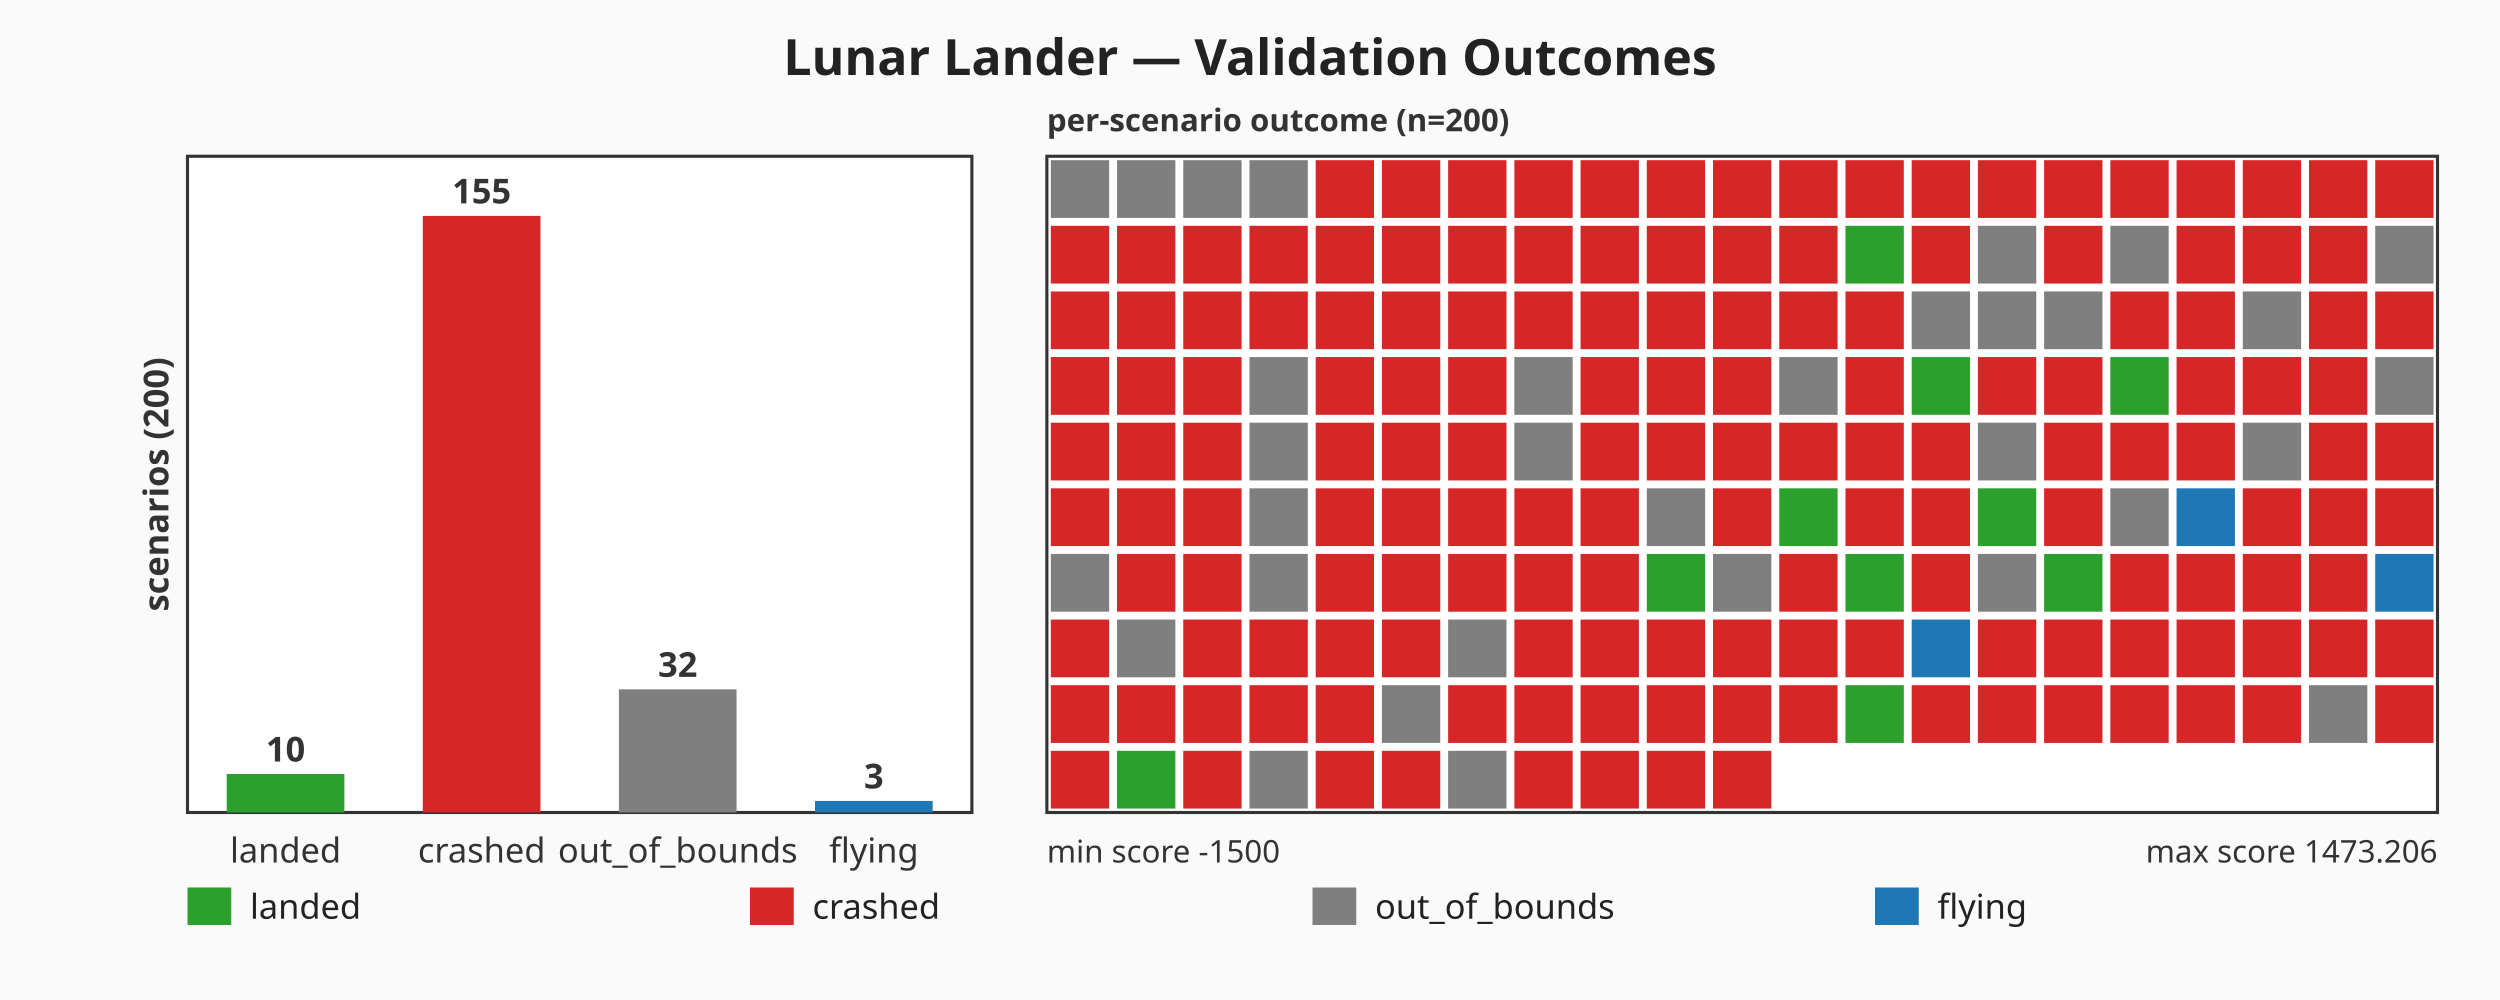
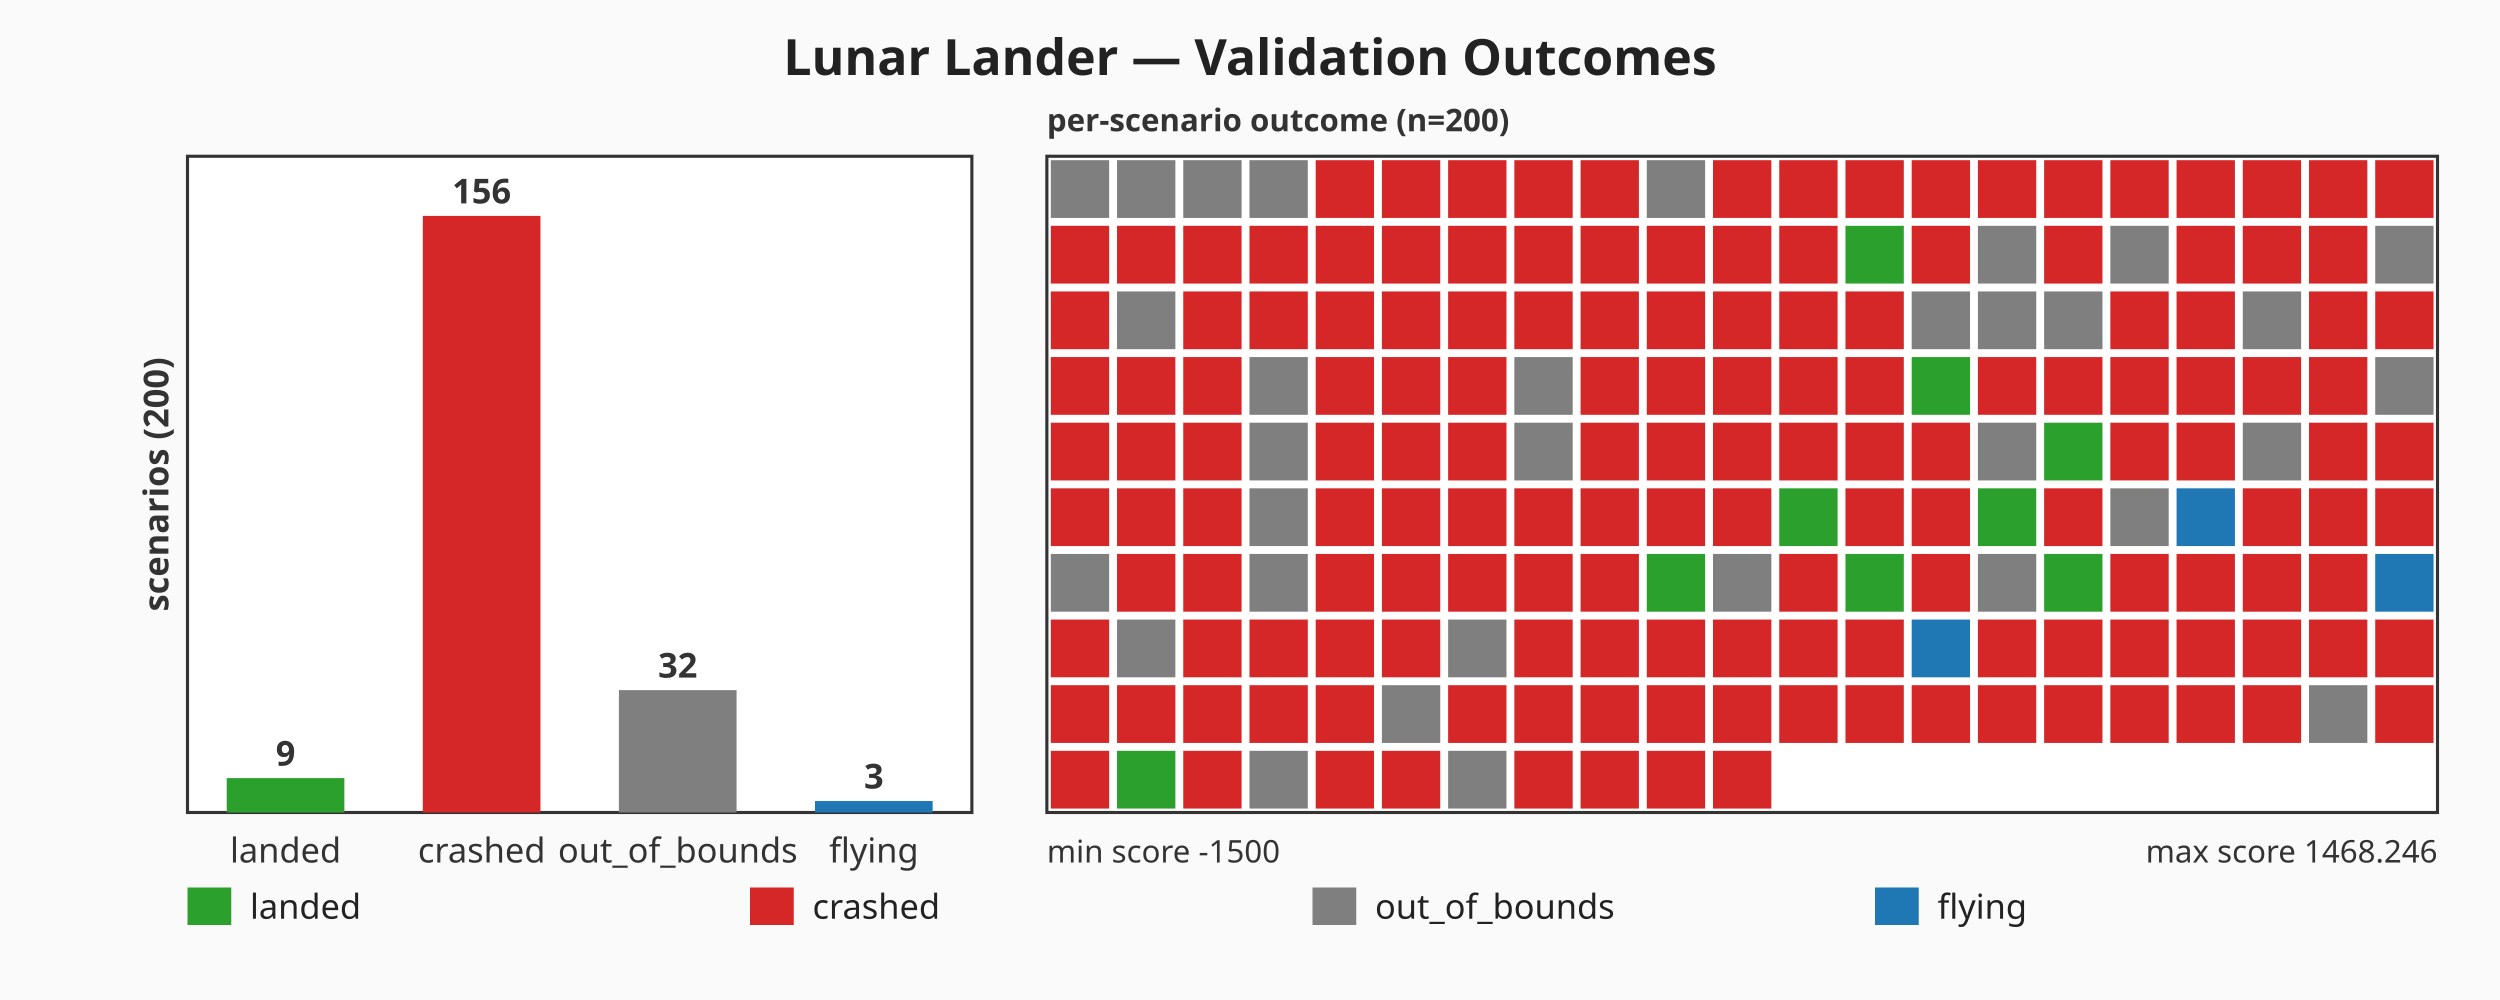
<svg xmlns="http://www.w3.org/2000/svg" viewBox="0 0 800 320" width="800" height="320" role="img" aria-label="Lunar Lander — Validation Outcomes bar chart">
  <rect width="800" height="320" fill="#fafafa" />
  <text x="400" y="24" text-anchor="middle" font-family="sans-serif" font-size="16" font-weight="bold" fill="#222">Lunar Lander — Validation Outcomes</text>
  <g class="count-panel" font-family="sans-serif" font-size="11" fill="#333">
    <rect x="60" y="50" width="251" height="210" fill="#ffffff" stroke="#333" stroke-width="1" />
-     <rect class="count-bar count-bar-landed" x="72.55" y="247.68" width="37.65" height="12.32" fill="#2ca02c" />
-     <text x="91.38" y="243.68" text-anchor="middle" font-weight="bold">10</text>
+     <rect class="count-bar count-bar-landed" x="72.55" y="248.99" width="37.65" height="11.01" fill="#2ca02c" />
+     <text x="91.38" y="244.99" text-anchor="middle" font-weight="bold">9</text>
    <text x="91.38" y="276" text-anchor="middle">landed</text>
    <rect class="count-bar count-bar-crashed" x="135.3" y="69.09" width="37.65" height="190.91" fill="#d62728" />
-     <text x="154.13" y="65.09" text-anchor="middle" font-weight="bold">155</text>
+     <text x="154.13" y="65.09" text-anchor="middle" font-weight="bold">156</text>
    <text x="154.13" y="276" text-anchor="middle">crashed</text>
-     <rect class="count-bar count-bar-out_of_bounds" x="198.05" y="220.59" width="37.65" height="39.41" fill="#7f7f7f" />
-     <text x="216.88" y="216.59" text-anchor="middle" font-weight="bold">32</text>
+     <rect class="count-bar count-bar-out_of_bounds" x="198.05" y="220.84" width="37.65" height="39.16" fill="#7f7f7f" />
+     <text x="216.88" y="216.84" text-anchor="middle" font-weight="bold">32</text>
    <text x="216.88" y="276" text-anchor="middle">out_of_bounds</text>
-     <rect class="count-bar count-bar-flying" x="260.8" y="256.3" width="37.65" height="3.7" fill="#1f77b4" />
-     <text x="279.63" y="252.3" text-anchor="middle" font-weight="bold">3</text>
+     <rect class="count-bar count-bar-flying" x="260.8" y="256.33" width="37.65" height="3.67" fill="#1f77b4" />
+     <text x="279.63" y="252.33" text-anchor="middle" font-weight="bold">3</text>
    <text x="279.63" y="276" text-anchor="middle">flying</text>
    <text x="50" y="155" text-anchor="middle" dominant-baseline="middle" font-weight="bold" transform="rotate(-90 50 155)">scenarios (200)</text>
  </g>
  <g class="scenario-strip" font-family="sans-serif" font-size="10" fill="#333">
    <rect x="335" y="50" width="445" height="210" fill="#ffffff" stroke="#333" stroke-width="1" />
    <rect class="scenario-cell scenario-cell-out_of_bounds" x="336.26" y="51.26" width="18.67" height="18.48" fill="#7f7f7f">
      </rect>
    <rect class="scenario-cell scenario-cell-out_of_bounds" x="357.45" y="51.26" width="18.67" height="18.48" fill="#7f7f7f">
      </rect>
    <rect class="scenario-cell scenario-cell-out_of_bounds" x="378.64" y="51.26" width="18.67" height="18.48" fill="#7f7f7f">
      </rect>
    <rect class="scenario-cell scenario-cell-out_of_bounds" x="399.83" y="51.26" width="18.67" height="18.48" fill="#7f7f7f">
      </rect>
    <rect class="scenario-cell scenario-cell-crashed" x="421.02" y="51.26" width="18.67" height="18.48" fill="#d62728">
      </rect>
    <rect class="scenario-cell scenario-cell-crashed" x="442.21" y="51.26" width="18.67" height="18.48" fill="#d62728">
      </rect>
    <rect class="scenario-cell scenario-cell-crashed" x="463.4" y="51.26" width="18.67" height="18.48" fill="#d62728">
      </rect>
    <rect class="scenario-cell scenario-cell-crashed" x="484.59" y="51.26" width="18.67" height="18.48" fill="#d62728">
      </rect>
    <rect class="scenario-cell scenario-cell-crashed" x="505.78" y="51.26" width="18.67" height="18.48" fill="#d62728">
      </rect>
-     <rect class="scenario-cell scenario-cell-crashed" x="526.97" y="51.26" width="18.67" height="18.48" fill="#d62728">
+     <rect class="scenario-cell scenario-cell-out_of_bounds" x="526.97" y="51.26" width="18.67" height="18.48" fill="#7f7f7f">
      </rect>
    <rect class="scenario-cell scenario-cell-crashed" x="548.16" y="51.26" width="18.67" height="18.48" fill="#d62728">
      </rect>
    <rect class="scenario-cell scenario-cell-crashed" x="569.36" y="51.26" width="18.67" height="18.48" fill="#d62728">
      </rect>
    <rect class="scenario-cell scenario-cell-crashed" x="590.55" y="51.26" width="18.67" height="18.48" fill="#d62728">
      </rect>
    <rect class="scenario-cell scenario-cell-crashed" x="611.74" y="51.26" width="18.67" height="18.48" fill="#d62728">
      </rect>
    <rect class="scenario-cell scenario-cell-crashed" x="632.93" y="51.26" width="18.67" height="18.48" fill="#d62728">
      </rect>
    <rect class="scenario-cell scenario-cell-crashed" x="654.12" y="51.26" width="18.67" height="18.48" fill="#d62728">
      </rect>
    <rect class="scenario-cell scenario-cell-crashed" x="675.31" y="51.26" width="18.67" height="18.48" fill="#d62728">
      </rect>
    <rect class="scenario-cell scenario-cell-crashed" x="696.5" y="51.26" width="18.67" height="18.48" fill="#d62728">
      </rect>
    <rect class="scenario-cell scenario-cell-crashed" x="717.69" y="51.26" width="18.67" height="18.48" fill="#d62728">
      </rect>
    <rect class="scenario-cell scenario-cell-crashed" x="738.88" y="51.26" width="18.67" height="18.48" fill="#d62728">
      </rect>
    <rect class="scenario-cell scenario-cell-crashed" x="760.07" y="51.26" width="18.67" height="18.48" fill="#d62728">
      </rect>
    <rect class="scenario-cell scenario-cell-crashed" x="336.26" y="72.26" width="18.67" height="18.48" fill="#d62728">
      </rect>
    <rect class="scenario-cell scenario-cell-crashed" x="357.45" y="72.26" width="18.67" height="18.48" fill="#d62728">
      </rect>
    <rect class="scenario-cell scenario-cell-crashed" x="378.64" y="72.26" width="18.67" height="18.48" fill="#d62728">
      </rect>
    <rect class="scenario-cell scenario-cell-crashed" x="399.83" y="72.26" width="18.67" height="18.48" fill="#d62728">
      </rect>
    <rect class="scenario-cell scenario-cell-crashed" x="421.02" y="72.26" width="18.67" height="18.48" fill="#d62728">
      </rect>
    <rect class="scenario-cell scenario-cell-crashed" x="442.21" y="72.26" width="18.67" height="18.48" fill="#d62728">
      </rect>
    <rect class="scenario-cell scenario-cell-crashed" x="463.4" y="72.26" width="18.67" height="18.48" fill="#d62728">
      </rect>
    <rect class="scenario-cell scenario-cell-crashed" x="484.59" y="72.26" width="18.67" height="18.48" fill="#d62728">
      </rect>
    <rect class="scenario-cell scenario-cell-crashed" x="505.78" y="72.26" width="18.67" height="18.48" fill="#d62728">
      </rect>
    <rect class="scenario-cell scenario-cell-crashed" x="526.97" y="72.26" width="18.67" height="18.48" fill="#d62728">
      </rect>
    <rect class="scenario-cell scenario-cell-crashed" x="548.16" y="72.26" width="18.67" height="18.48" fill="#d62728">
      </rect>
    <rect class="scenario-cell scenario-cell-crashed" x="569.36" y="72.26" width="18.67" height="18.48" fill="#d62728">
      </rect>
    <rect class="scenario-cell scenario-cell-landed" x="590.55" y="72.26" width="18.67" height="18.48" fill="#2ca02c">
      </rect>
    <rect class="scenario-cell scenario-cell-crashed" x="611.74" y="72.26" width="18.67" height="18.48" fill="#d62728">
      </rect>
    <rect class="scenario-cell scenario-cell-out_of_bounds" x="632.93" y="72.26" width="18.67" height="18.48" fill="#7f7f7f">
      </rect>
    <rect class="scenario-cell scenario-cell-crashed" x="654.12" y="72.26" width="18.67" height="18.48" fill="#d62728">
      </rect>
    <rect class="scenario-cell scenario-cell-out_of_bounds" x="675.31" y="72.26" width="18.67" height="18.48" fill="#7f7f7f">
      </rect>
    <rect class="scenario-cell scenario-cell-crashed" x="696.5" y="72.26" width="18.67" height="18.48" fill="#d62728">
      </rect>
    <rect class="scenario-cell scenario-cell-crashed" x="717.69" y="72.26" width="18.67" height="18.48" fill="#d62728">
      </rect>
    <rect class="scenario-cell scenario-cell-crashed" x="738.88" y="72.26" width="18.67" height="18.48" fill="#d62728">
      </rect>
    <rect class="scenario-cell scenario-cell-out_of_bounds" x="760.07" y="72.26" width="18.67" height="18.48" fill="#7f7f7f">
      </rect>
    <rect class="scenario-cell scenario-cell-crashed" x="336.26" y="93.26" width="18.67" height="18.48" fill="#d62728">
      </rect>
-     <rect class="scenario-cell scenario-cell-crashed" x="357.45" y="93.26" width="18.67" height="18.48" fill="#d62728">
+     <rect class="scenario-cell scenario-cell-out_of_bounds" x="357.45" y="93.26" width="18.67" height="18.48" fill="#7f7f7f">
      </rect>
    <rect class="scenario-cell scenario-cell-crashed" x="378.64" y="93.26" width="18.67" height="18.48" fill="#d62728">
      </rect>
    <rect class="scenario-cell scenario-cell-crashed" x="399.83" y="93.26" width="18.67" height="18.48" fill="#d62728">
      </rect>
    <rect class="scenario-cell scenario-cell-crashed" x="421.02" y="93.26" width="18.67" height="18.48" fill="#d62728">
      </rect>
    <rect class="scenario-cell scenario-cell-crashed" x="442.21" y="93.26" width="18.67" height="18.48" fill="#d62728">
      </rect>
    <rect class="scenario-cell scenario-cell-crashed" x="463.4" y="93.26" width="18.67" height="18.48" fill="#d62728">
      </rect>
    <rect class="scenario-cell scenario-cell-crashed" x="484.59" y="93.26" width="18.67" height="18.48" fill="#d62728">
      </rect>
    <rect class="scenario-cell scenario-cell-crashed" x="505.78" y="93.26" width="18.67" height="18.48" fill="#d62728">
      </rect>
    <rect class="scenario-cell scenario-cell-crashed" x="526.97" y="93.26" width="18.67" height="18.48" fill="#d62728">
      </rect>
    <rect class="scenario-cell scenario-cell-crashed" x="548.16" y="93.26" width="18.67" height="18.48" fill="#d62728">
      </rect>
    <rect class="scenario-cell scenario-cell-crashed" x="569.36" y="93.26" width="18.67" height="18.48" fill="#d62728">
      </rect>
    <rect class="scenario-cell scenario-cell-crashed" x="590.55" y="93.26" width="18.67" height="18.48" fill="#d62728">
      </rect>
    <rect class="scenario-cell scenario-cell-out_of_bounds" x="611.74" y="93.26" width="18.67" height="18.48" fill="#7f7f7f">
      </rect>
    <rect class="scenario-cell scenario-cell-out_of_bounds" x="632.93" y="93.26" width="18.67" height="18.48" fill="#7f7f7f">
      </rect>
    <rect class="scenario-cell scenario-cell-out_of_bounds" x="654.12" y="93.26" width="18.67" height="18.48" fill="#7f7f7f">
      </rect>
    <rect class="scenario-cell scenario-cell-crashed" x="675.31" y="93.26" width="18.67" height="18.48" fill="#d62728">
      </rect>
    <rect class="scenario-cell scenario-cell-crashed" x="696.5" y="93.26" width="18.67" height="18.48" fill="#d62728">
      </rect>
    <rect class="scenario-cell scenario-cell-out_of_bounds" x="717.69" y="93.26" width="18.67" height="18.48" fill="#7f7f7f">
      </rect>
    <rect class="scenario-cell scenario-cell-crashed" x="738.88" y="93.26" width="18.67" height="18.48" fill="#d62728">
      </rect>
    <rect class="scenario-cell scenario-cell-crashed" x="760.07" y="93.26" width="18.67" height="18.48" fill="#d62728">
      </rect>
    <rect class="scenario-cell scenario-cell-crashed" x="336.26" y="114.26" width="18.67" height="18.48" fill="#d62728">
      </rect>
    <rect class="scenario-cell scenario-cell-crashed" x="357.45" y="114.26" width="18.67" height="18.48" fill="#d62728">
      </rect>
    <rect class="scenario-cell scenario-cell-crashed" x="378.64" y="114.26" width="18.67" height="18.48" fill="#d62728">
      </rect>
    <rect class="scenario-cell scenario-cell-out_of_bounds" x="399.83" y="114.26" width="18.67" height="18.48" fill="#7f7f7f">
      </rect>
    <rect class="scenario-cell scenario-cell-crashed" x="421.02" y="114.26" width="18.67" height="18.48" fill="#d62728">
      </rect>
    <rect class="scenario-cell scenario-cell-crashed" x="442.21" y="114.26" width="18.67" height="18.48" fill="#d62728">
      </rect>
    <rect class="scenario-cell scenario-cell-crashed" x="463.4" y="114.26" width="18.67" height="18.48" fill="#d62728">
      </rect>
    <rect class="scenario-cell scenario-cell-out_of_bounds" x="484.59" y="114.26" width="18.67" height="18.48" fill="#7f7f7f">
      </rect>
    <rect class="scenario-cell scenario-cell-crashed" x="505.78" y="114.26" width="18.67" height="18.48" fill="#d62728">
      </rect>
    <rect class="scenario-cell scenario-cell-crashed" x="526.97" y="114.26" width="18.67" height="18.48" fill="#d62728">
      </rect>
    <rect class="scenario-cell scenario-cell-crashed" x="548.16" y="114.26" width="18.67" height="18.48" fill="#d62728">
      </rect>
-     <rect class="scenario-cell scenario-cell-out_of_bounds" x="569.36" y="114.26" width="18.67" height="18.48" fill="#7f7f7f">
+     <rect class="scenario-cell scenario-cell-crashed" x="569.36" y="114.26" width="18.67" height="18.48" fill="#d62728">
      </rect>
    <rect class="scenario-cell scenario-cell-crashed" x="590.55" y="114.26" width="18.67" height="18.48" fill="#d62728">
      </rect>
    <rect class="scenario-cell scenario-cell-landed" x="611.74" y="114.26" width="18.67" height="18.48" fill="#2ca02c">
      </rect>
    <rect class="scenario-cell scenario-cell-crashed" x="632.93" y="114.26" width="18.67" height="18.48" fill="#d62728">
      </rect>
    <rect class="scenario-cell scenario-cell-crashed" x="654.12" y="114.26" width="18.67" height="18.48" fill="#d62728">
      </rect>
-     <rect class="scenario-cell scenario-cell-landed" x="675.31" y="114.26" width="18.67" height="18.48" fill="#2ca02c">
+     <rect class="scenario-cell scenario-cell-crashed" x="675.31" y="114.26" width="18.67" height="18.48" fill="#d62728">
      </rect>
    <rect class="scenario-cell scenario-cell-crashed" x="696.5" y="114.26" width="18.67" height="18.48" fill="#d62728">
      </rect>
    <rect class="scenario-cell scenario-cell-crashed" x="717.69" y="114.26" width="18.67" height="18.48" fill="#d62728">
      </rect>
    <rect class="scenario-cell scenario-cell-crashed" x="738.88" y="114.26" width="18.67" height="18.48" fill="#d62728">
      </rect>
    <rect class="scenario-cell scenario-cell-out_of_bounds" x="760.07" y="114.26" width="18.67" height="18.48" fill="#7f7f7f">
      </rect>
    <rect class="scenario-cell scenario-cell-crashed" x="336.26" y="135.26" width="18.67" height="18.48" fill="#d62728">
      </rect>
    <rect class="scenario-cell scenario-cell-crashed" x="357.45" y="135.26" width="18.67" height="18.48" fill="#d62728">
      </rect>
    <rect class="scenario-cell scenario-cell-crashed" x="378.64" y="135.26" width="18.67" height="18.48" fill="#d62728">
      </rect>
    <rect class="scenario-cell scenario-cell-out_of_bounds" x="399.83" y="135.26" width="18.67" height="18.48" fill="#7f7f7f">
      </rect>
    <rect class="scenario-cell scenario-cell-crashed" x="421.02" y="135.26" width="18.67" height="18.48" fill="#d62728">
      </rect>
    <rect class="scenario-cell scenario-cell-crashed" x="442.21" y="135.26" width="18.67" height="18.48" fill="#d62728">
      </rect>
    <rect class="scenario-cell scenario-cell-crashed" x="463.4" y="135.26" width="18.67" height="18.48" fill="#d62728">
      </rect>
    <rect class="scenario-cell scenario-cell-out_of_bounds" x="484.59" y="135.26" width="18.67" height="18.48" fill="#7f7f7f">
      </rect>
    <rect class="scenario-cell scenario-cell-crashed" x="505.78" y="135.26" width="18.67" height="18.48" fill="#d62728">
      </rect>
    <rect class="scenario-cell scenario-cell-crashed" x="526.97" y="135.26" width="18.67" height="18.48" fill="#d62728">
      </rect>
    <rect class="scenario-cell scenario-cell-crashed" x="548.16" y="135.26" width="18.67" height="18.48" fill="#d62728">
      </rect>
    <rect class="scenario-cell scenario-cell-crashed" x="569.36" y="135.26" width="18.67" height="18.48" fill="#d62728">
      </rect>
    <rect class="scenario-cell scenario-cell-crashed" x="590.55" y="135.26" width="18.67" height="18.48" fill="#d62728">
      </rect>
    <rect class="scenario-cell scenario-cell-crashed" x="611.74" y="135.26" width="18.67" height="18.48" fill="#d62728">
      </rect>
    <rect class="scenario-cell scenario-cell-out_of_bounds" x="632.93" y="135.26" width="18.67" height="18.48" fill="#7f7f7f">
      </rect>
-     <rect class="scenario-cell scenario-cell-crashed" x="654.12" y="135.26" width="18.67" height="18.48" fill="#d62728">
+     <rect class="scenario-cell scenario-cell-landed" x="654.12" y="135.26" width="18.67" height="18.48" fill="#2ca02c">
      </rect>
    <rect class="scenario-cell scenario-cell-crashed" x="675.31" y="135.26" width="18.67" height="18.48" fill="#d62728">
      </rect>
    <rect class="scenario-cell scenario-cell-crashed" x="696.5" y="135.26" width="18.67" height="18.48" fill="#d62728">
      </rect>
    <rect class="scenario-cell scenario-cell-out_of_bounds" x="717.69" y="135.26" width="18.67" height="18.48" fill="#7f7f7f">
      </rect>
    <rect class="scenario-cell scenario-cell-crashed" x="738.88" y="135.26" width="18.67" height="18.48" fill="#d62728">
      </rect>
    <rect class="scenario-cell scenario-cell-crashed" x="760.07" y="135.26" width="18.67" height="18.48" fill="#d62728">
      </rect>
    <rect class="scenario-cell scenario-cell-crashed" x="336.26" y="156.26" width="18.67" height="18.48" fill="#d62728">
      </rect>
    <rect class="scenario-cell scenario-cell-crashed" x="357.45" y="156.26" width="18.67" height="18.48" fill="#d62728">
      </rect>
    <rect class="scenario-cell scenario-cell-crashed" x="378.64" y="156.26" width="18.67" height="18.48" fill="#d62728">
      </rect>
    <rect class="scenario-cell scenario-cell-out_of_bounds" x="399.83" y="156.26" width="18.67" height="18.48" fill="#7f7f7f">
      </rect>
    <rect class="scenario-cell scenario-cell-crashed" x="421.02" y="156.26" width="18.67" height="18.48" fill="#d62728">
      </rect>
    <rect class="scenario-cell scenario-cell-crashed" x="442.21" y="156.26" width="18.67" height="18.48" fill="#d62728">
      </rect>
    <rect class="scenario-cell scenario-cell-crashed" x="463.4" y="156.26" width="18.67" height="18.48" fill="#d62728">
      </rect>
    <rect class="scenario-cell scenario-cell-crashed" x="484.59" y="156.26" width="18.67" height="18.48" fill="#d62728">
      </rect>
    <rect class="scenario-cell scenario-cell-crashed" x="505.78" y="156.26" width="18.67" height="18.48" fill="#d62728">
      </rect>
-     <rect class="scenario-cell scenario-cell-out_of_bounds" x="526.97" y="156.26" width="18.67" height="18.48" fill="#7f7f7f">
+     <rect class="scenario-cell scenario-cell-crashed" x="526.97" y="156.26" width="18.67" height="18.48" fill="#d62728">
      </rect>
    <rect class="scenario-cell scenario-cell-crashed" x="548.16" y="156.26" width="18.67" height="18.48" fill="#d62728">
      </rect>
    <rect class="scenario-cell scenario-cell-landed" x="569.36" y="156.26" width="18.67" height="18.48" fill="#2ca02c">
      </rect>
    <rect class="scenario-cell scenario-cell-crashed" x="590.55" y="156.26" width="18.67" height="18.48" fill="#d62728">
      </rect>
    <rect class="scenario-cell scenario-cell-crashed" x="611.74" y="156.26" width="18.67" height="18.48" fill="#d62728">
      </rect>
    <rect class="scenario-cell scenario-cell-landed" x="632.93" y="156.26" width="18.67" height="18.48" fill="#2ca02c">
      </rect>
    <rect class="scenario-cell scenario-cell-crashed" x="654.12" y="156.26" width="18.67" height="18.48" fill="#d62728">
      </rect>
    <rect class="scenario-cell scenario-cell-out_of_bounds" x="675.31" y="156.26" width="18.67" height="18.48" fill="#7f7f7f">
      </rect>
    <rect class="scenario-cell scenario-cell-flying" x="696.5" y="156.26" width="18.67" height="18.48" fill="#1f77b4">
      </rect>
    <rect class="scenario-cell scenario-cell-crashed" x="717.69" y="156.26" width="18.67" height="18.48" fill="#d62728">
      </rect>
    <rect class="scenario-cell scenario-cell-crashed" x="738.88" y="156.26" width="18.67" height="18.48" fill="#d62728">
      </rect>
    <rect class="scenario-cell scenario-cell-crashed" x="760.07" y="156.26" width="18.67" height="18.48" fill="#d62728">
      </rect>
    <rect class="scenario-cell scenario-cell-out_of_bounds" x="336.26" y="177.26" width="18.67" height="18.48" fill="#7f7f7f">
      </rect>
    <rect class="scenario-cell scenario-cell-crashed" x="357.45" y="177.26" width="18.67" height="18.48" fill="#d62728">
      </rect>
    <rect class="scenario-cell scenario-cell-crashed" x="378.64" y="177.26" width="18.67" height="18.48" fill="#d62728">
      </rect>
    <rect class="scenario-cell scenario-cell-out_of_bounds" x="399.83" y="177.26" width="18.67" height="18.48" fill="#7f7f7f">
      </rect>
    <rect class="scenario-cell scenario-cell-crashed" x="421.02" y="177.26" width="18.67" height="18.48" fill="#d62728">
      </rect>
    <rect class="scenario-cell scenario-cell-crashed" x="442.21" y="177.26" width="18.67" height="18.48" fill="#d62728">
      </rect>
    <rect class="scenario-cell scenario-cell-crashed" x="463.4" y="177.26" width="18.67" height="18.48" fill="#d62728">
      </rect>
    <rect class="scenario-cell scenario-cell-crashed" x="484.59" y="177.26" width="18.67" height="18.48" fill="#d62728">
      </rect>
    <rect class="scenario-cell scenario-cell-crashed" x="505.78" y="177.26" width="18.67" height="18.48" fill="#d62728">
      </rect>
    <rect class="scenario-cell scenario-cell-landed" x="526.97" y="177.26" width="18.67" height="18.48" fill="#2ca02c">
      </rect>
    <rect class="scenario-cell scenario-cell-out_of_bounds" x="548.16" y="177.26" width="18.67" height="18.48" fill="#7f7f7f">
      </rect>
    <rect class="scenario-cell scenario-cell-crashed" x="569.36" y="177.26" width="18.67" height="18.48" fill="#d62728">
      </rect>
    <rect class="scenario-cell scenario-cell-landed" x="590.55" y="177.26" width="18.67" height="18.48" fill="#2ca02c">
      </rect>
    <rect class="scenario-cell scenario-cell-crashed" x="611.74" y="177.26" width="18.67" height="18.48" fill="#d62728">
      </rect>
    <rect class="scenario-cell scenario-cell-out_of_bounds" x="632.93" y="177.26" width="18.67" height="18.48" fill="#7f7f7f">
      </rect>
    <rect class="scenario-cell scenario-cell-landed" x="654.12" y="177.26" width="18.67" height="18.48" fill="#2ca02c">
      </rect>
    <rect class="scenario-cell scenario-cell-crashed" x="675.31" y="177.26" width="18.67" height="18.48" fill="#d62728">
      </rect>
    <rect class="scenario-cell scenario-cell-crashed" x="696.5" y="177.26" width="18.67" height="18.48" fill="#d62728">
      </rect>
    <rect class="scenario-cell scenario-cell-crashed" x="717.69" y="177.26" width="18.67" height="18.48" fill="#d62728">
      </rect>
    <rect class="scenario-cell scenario-cell-crashed" x="738.88" y="177.26" width="18.67" height="18.48" fill="#d62728">
      </rect>
    <rect class="scenario-cell scenario-cell-flying" x="760.07" y="177.26" width="18.67" height="18.48" fill="#1f77b4">
      </rect>
    <rect class="scenario-cell scenario-cell-crashed" x="336.26" y="198.26" width="18.67" height="18.48" fill="#d62728">
      </rect>
    <rect class="scenario-cell scenario-cell-out_of_bounds" x="357.45" y="198.26" width="18.67" height="18.48" fill="#7f7f7f">
      </rect>
    <rect class="scenario-cell scenario-cell-crashed" x="378.64" y="198.26" width="18.67" height="18.48" fill="#d62728">
      </rect>
    <rect class="scenario-cell scenario-cell-crashed" x="399.83" y="198.26" width="18.67" height="18.48" fill="#d62728">
      </rect>
    <rect class="scenario-cell scenario-cell-crashed" x="421.02" y="198.26" width="18.67" height="18.48" fill="#d62728">
      </rect>
    <rect class="scenario-cell scenario-cell-crashed" x="442.21" y="198.26" width="18.67" height="18.48" fill="#d62728">
      </rect>
    <rect class="scenario-cell scenario-cell-out_of_bounds" x="463.4" y="198.26" width="18.67" height="18.48" fill="#7f7f7f">
      </rect>
    <rect class="scenario-cell scenario-cell-crashed" x="484.59" y="198.26" width="18.67" height="18.48" fill="#d62728">
      </rect>
    <rect class="scenario-cell scenario-cell-crashed" x="505.78" y="198.26" width="18.67" height="18.48" fill="#d62728">
      </rect>
    <rect class="scenario-cell scenario-cell-crashed" x="526.97" y="198.26" width="18.67" height="18.48" fill="#d62728">
      </rect>
    <rect class="scenario-cell scenario-cell-crashed" x="548.16" y="198.26" width="18.67" height="18.48" fill="#d62728">
      </rect>
    <rect class="scenario-cell scenario-cell-crashed" x="569.36" y="198.26" width="18.67" height="18.48" fill="#d62728">
      </rect>
    <rect class="scenario-cell scenario-cell-crashed" x="590.55" y="198.26" width="18.67" height="18.48" fill="#d62728">
      </rect>
    <rect class="scenario-cell scenario-cell-flying" x="611.74" y="198.26" width="18.67" height="18.48" fill="#1f77b4">
      </rect>
    <rect class="scenario-cell scenario-cell-crashed" x="632.93" y="198.26" width="18.67" height="18.48" fill="#d62728">
      </rect>
    <rect class="scenario-cell scenario-cell-crashed" x="654.12" y="198.26" width="18.67" height="18.48" fill="#d62728">
      </rect>
    <rect class="scenario-cell scenario-cell-crashed" x="675.31" y="198.26" width="18.67" height="18.48" fill="#d62728">
      </rect>
    <rect class="scenario-cell scenario-cell-crashed" x="696.5" y="198.26" width="18.67" height="18.48" fill="#d62728">
      </rect>
    <rect class="scenario-cell scenario-cell-crashed" x="717.69" y="198.26" width="18.67" height="18.48" fill="#d62728">
      </rect>
    <rect class="scenario-cell scenario-cell-crashed" x="738.88" y="198.26" width="18.67" height="18.48" fill="#d62728">
      </rect>
    <rect class="scenario-cell scenario-cell-crashed" x="760.07" y="198.26" width="18.67" height="18.48" fill="#d62728">
      </rect>
    <rect class="scenario-cell scenario-cell-crashed" x="336.26" y="219.26" width="18.67" height="18.48" fill="#d62728">
      </rect>
    <rect class="scenario-cell scenario-cell-crashed" x="357.45" y="219.26" width="18.67" height="18.48" fill="#d62728">
      </rect>
    <rect class="scenario-cell scenario-cell-crashed" x="378.64" y="219.26" width="18.67" height="18.48" fill="#d62728">
      </rect>
    <rect class="scenario-cell scenario-cell-crashed" x="399.83" y="219.26" width="18.67" height="18.48" fill="#d62728">
      </rect>
    <rect class="scenario-cell scenario-cell-crashed" x="421.02" y="219.26" width="18.67" height="18.48" fill="#d62728">
      </rect>
    <rect class="scenario-cell scenario-cell-out_of_bounds" x="442.21" y="219.26" width="18.67" height="18.48" fill="#7f7f7f">
      </rect>
    <rect class="scenario-cell scenario-cell-crashed" x="463.4" y="219.26" width="18.67" height="18.48" fill="#d62728">
      </rect>
    <rect class="scenario-cell scenario-cell-crashed" x="484.59" y="219.26" width="18.67" height="18.48" fill="#d62728">
      </rect>
    <rect class="scenario-cell scenario-cell-crashed" x="505.78" y="219.26" width="18.67" height="18.48" fill="#d62728">
      </rect>
    <rect class="scenario-cell scenario-cell-crashed" x="526.97" y="219.26" width="18.67" height="18.48" fill="#d62728">
      </rect>
    <rect class="scenario-cell scenario-cell-crashed" x="548.16" y="219.26" width="18.67" height="18.48" fill="#d62728">
      </rect>
    <rect class="scenario-cell scenario-cell-crashed" x="569.36" y="219.26" width="18.67" height="18.48" fill="#d62728">
      </rect>
-     <rect class="scenario-cell scenario-cell-landed" x="590.55" y="219.26" width="18.67" height="18.48" fill="#2ca02c">
+     <rect class="scenario-cell scenario-cell-crashed" x="590.55" y="219.26" width="18.67" height="18.48" fill="#d62728">
      </rect>
    <rect class="scenario-cell scenario-cell-crashed" x="611.74" y="219.26" width="18.67" height="18.48" fill="#d62728">
      </rect>
    <rect class="scenario-cell scenario-cell-crashed" x="632.93" y="219.26" width="18.67" height="18.48" fill="#d62728">
      </rect>
    <rect class="scenario-cell scenario-cell-crashed" x="654.12" y="219.26" width="18.67" height="18.48" fill="#d62728">
      </rect>
    <rect class="scenario-cell scenario-cell-crashed" x="675.31" y="219.26" width="18.67" height="18.48" fill="#d62728">
      </rect>
    <rect class="scenario-cell scenario-cell-crashed" x="696.5" y="219.26" width="18.67" height="18.48" fill="#d62728">
      </rect>
    <rect class="scenario-cell scenario-cell-crashed" x="717.69" y="219.26" width="18.67" height="18.48" fill="#d62728">
      </rect>
    <rect class="scenario-cell scenario-cell-out_of_bounds" x="738.88" y="219.26" width="18.67" height="18.48" fill="#7f7f7f">
      </rect>
    <rect class="scenario-cell scenario-cell-crashed" x="760.07" y="219.26" width="18.67" height="18.48" fill="#d62728">
      </rect>
    <rect class="scenario-cell scenario-cell-crashed" x="336.26" y="240.26" width="18.67" height="18.48" fill="#d62728">
      </rect>
    <rect class="scenario-cell scenario-cell-landed" x="357.45" y="240.26" width="18.67" height="18.48" fill="#2ca02c">
      </rect>
    <rect class="scenario-cell scenario-cell-crashed" x="378.64" y="240.26" width="18.67" height="18.48" fill="#d62728">
      </rect>
    <rect class="scenario-cell scenario-cell-out_of_bounds" x="399.83" y="240.26" width="18.67" height="18.48" fill="#7f7f7f">
      </rect>
    <rect class="scenario-cell scenario-cell-crashed" x="421.02" y="240.26" width="18.67" height="18.48" fill="#d62728">
      </rect>
    <rect class="scenario-cell scenario-cell-crashed" x="442.21" y="240.26" width="18.67" height="18.48" fill="#d62728">
      </rect>
    <rect class="scenario-cell scenario-cell-out_of_bounds" x="463.4" y="240.26" width="18.67" height="18.48" fill="#7f7f7f">
      </rect>
    <rect class="scenario-cell scenario-cell-crashed" x="484.59" y="240.26" width="18.67" height="18.48" fill="#d62728">
      </rect>
    <rect class="scenario-cell scenario-cell-crashed" x="505.78" y="240.26" width="18.67" height="18.48" fill="#d62728">
      </rect>
    <rect class="scenario-cell scenario-cell-crashed" x="526.97" y="240.26" width="18.67" height="18.48" fill="#d62728">
      </rect>
    <rect class="scenario-cell scenario-cell-crashed" x="548.16" y="240.26" width="18.67" height="18.48" fill="#d62728">
      </rect>
    <text x="335" y="42" text-anchor="start" font-weight="bold">per-scenario outcome (n=200)</text>
    <text class="score-axis-min" x="335" y="276" text-anchor="start">min score -1500</text>
-     <text class="score-axis-max" x="780" y="276" text-anchor="end">max score 1473.206</text>
+     <text class="score-axis-max" x="780" y="276" text-anchor="end">max score 1468.246</text>
  </g>
  <g class="legend" font-family="sans-serif" font-size="11" fill="#222">
    <rect class="legend-swatch" x="60" y="284" width="14" height="12" fill="#2ca02c" />
    <text x="80" y="294">landed</text>
    <rect class="legend-swatch" x="240" y="284" width="14" height="12" fill="#d62728" />
    <text x="260" y="294">crashed</text>
    <rect class="legend-swatch" x="420" y="284" width="14" height="12" fill="#7f7f7f" />
    <text x="440" y="294">out_of_bounds</text>
    <rect class="legend-swatch" x="600" y="284" width="14" height="12" fill="#1f77b4" />
    <text x="620" y="294">flying</text>
  </g>
</svg>
